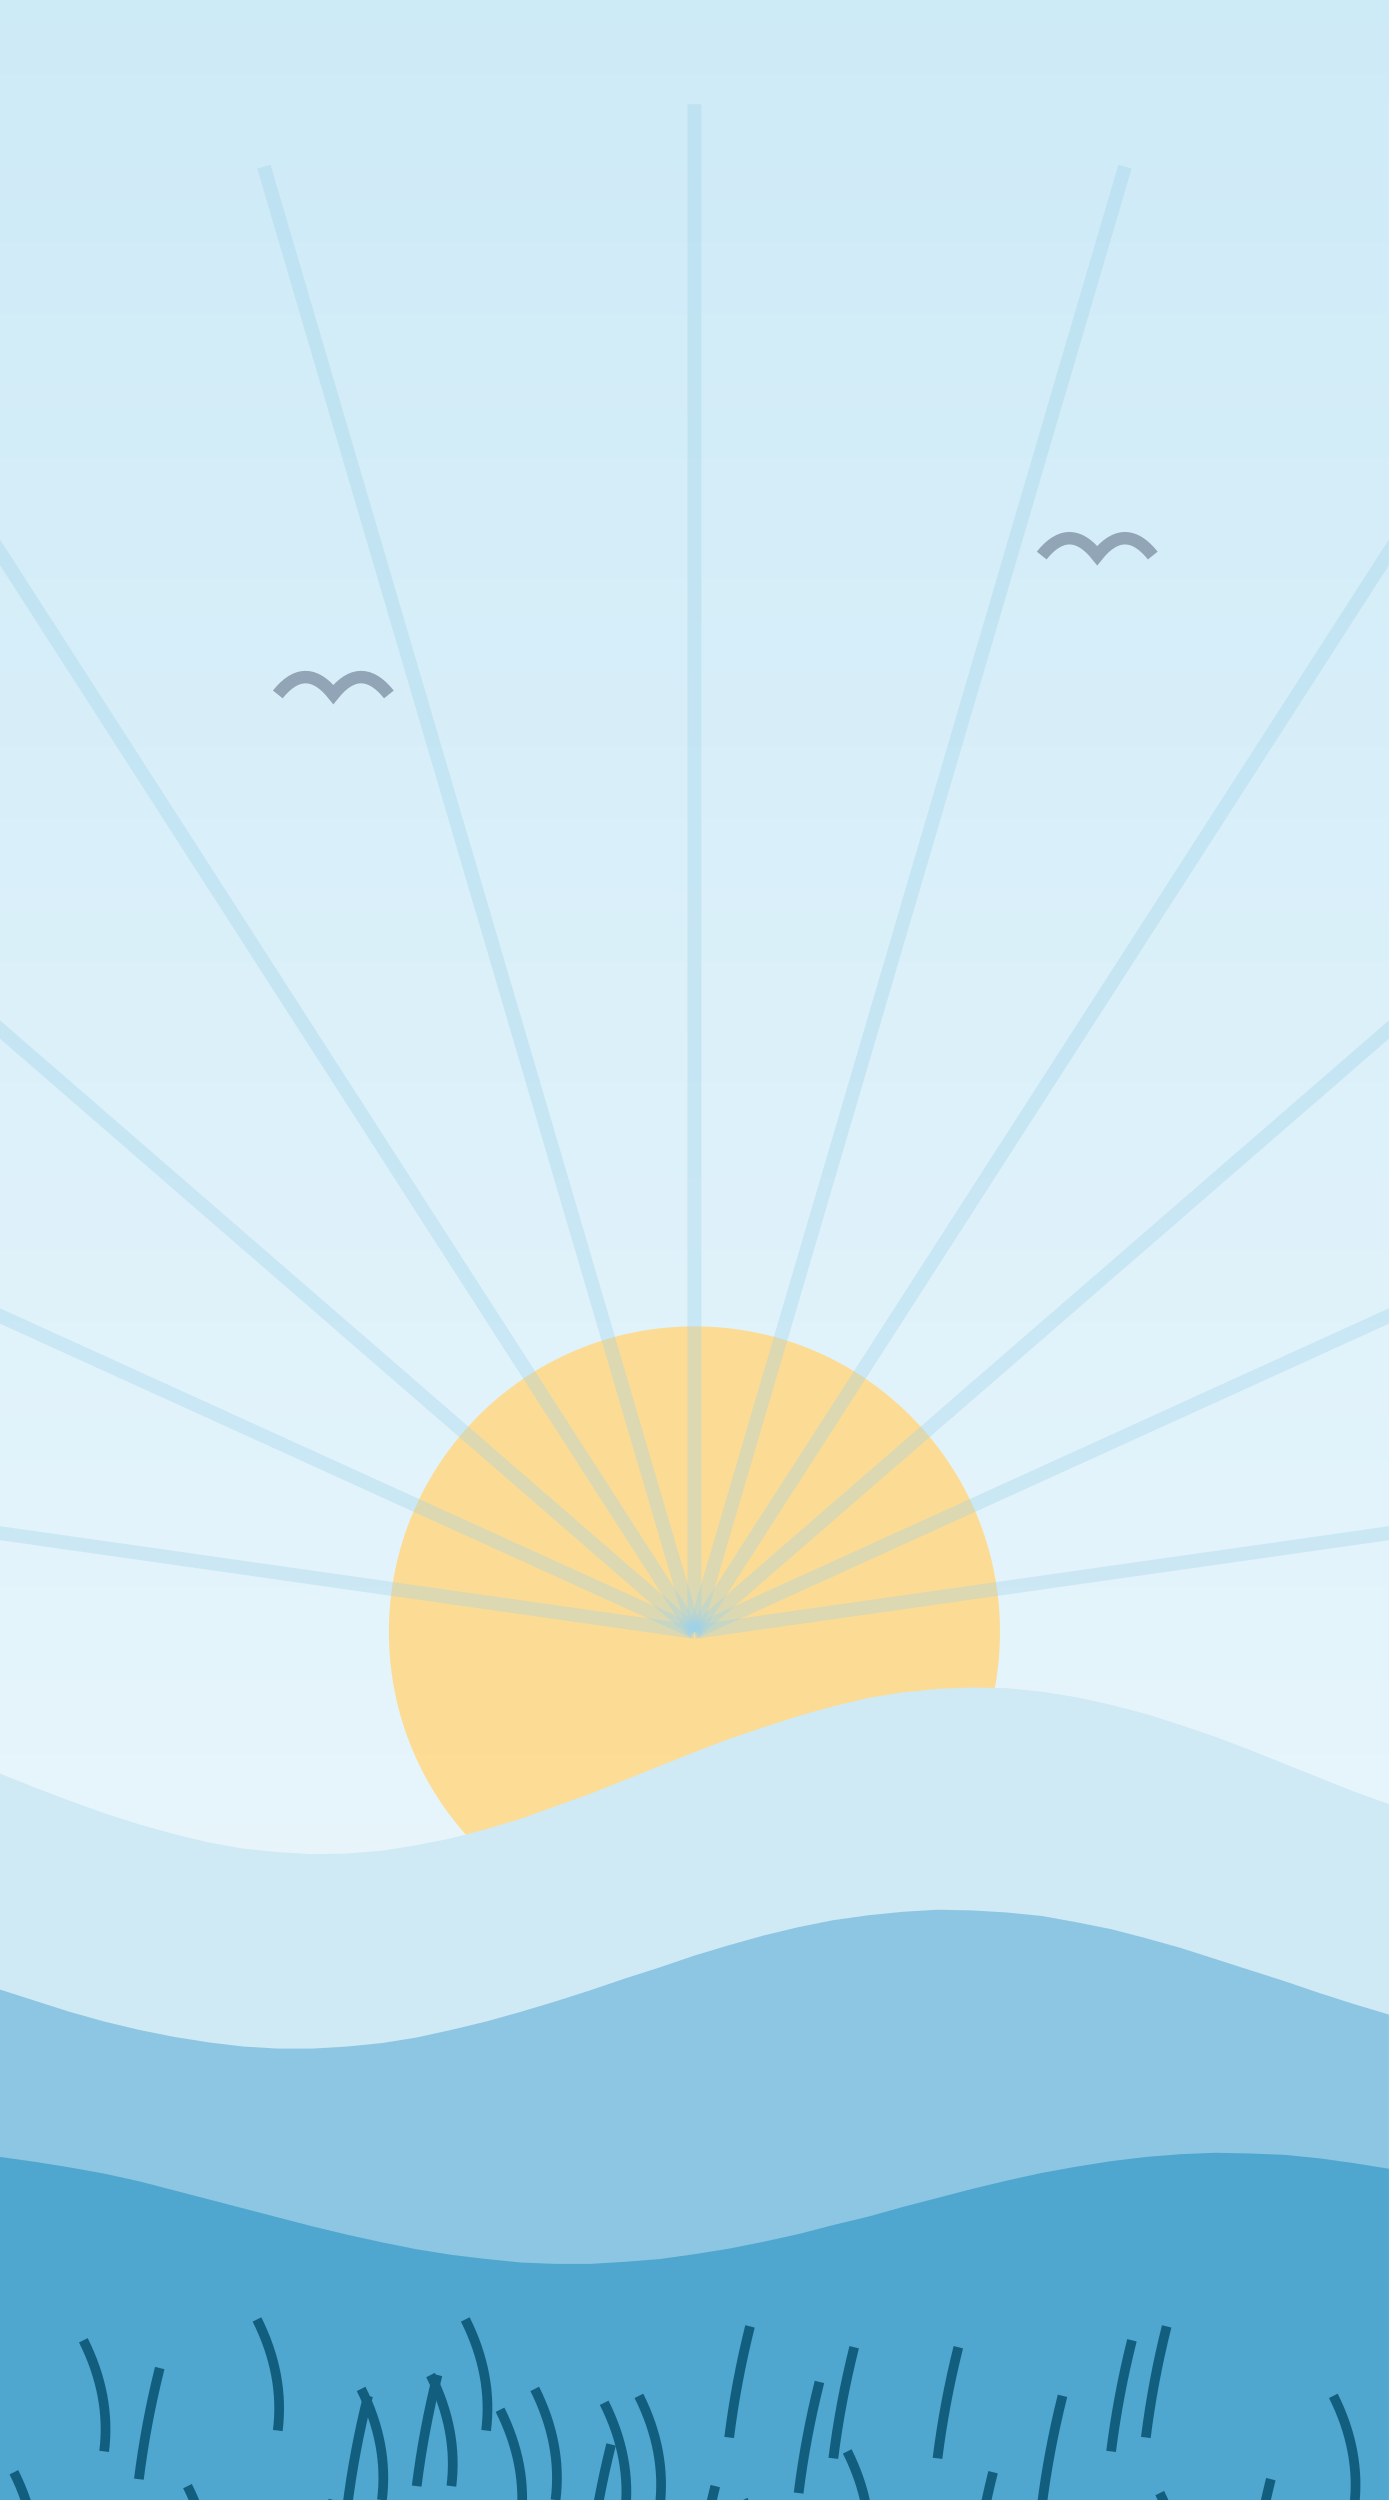
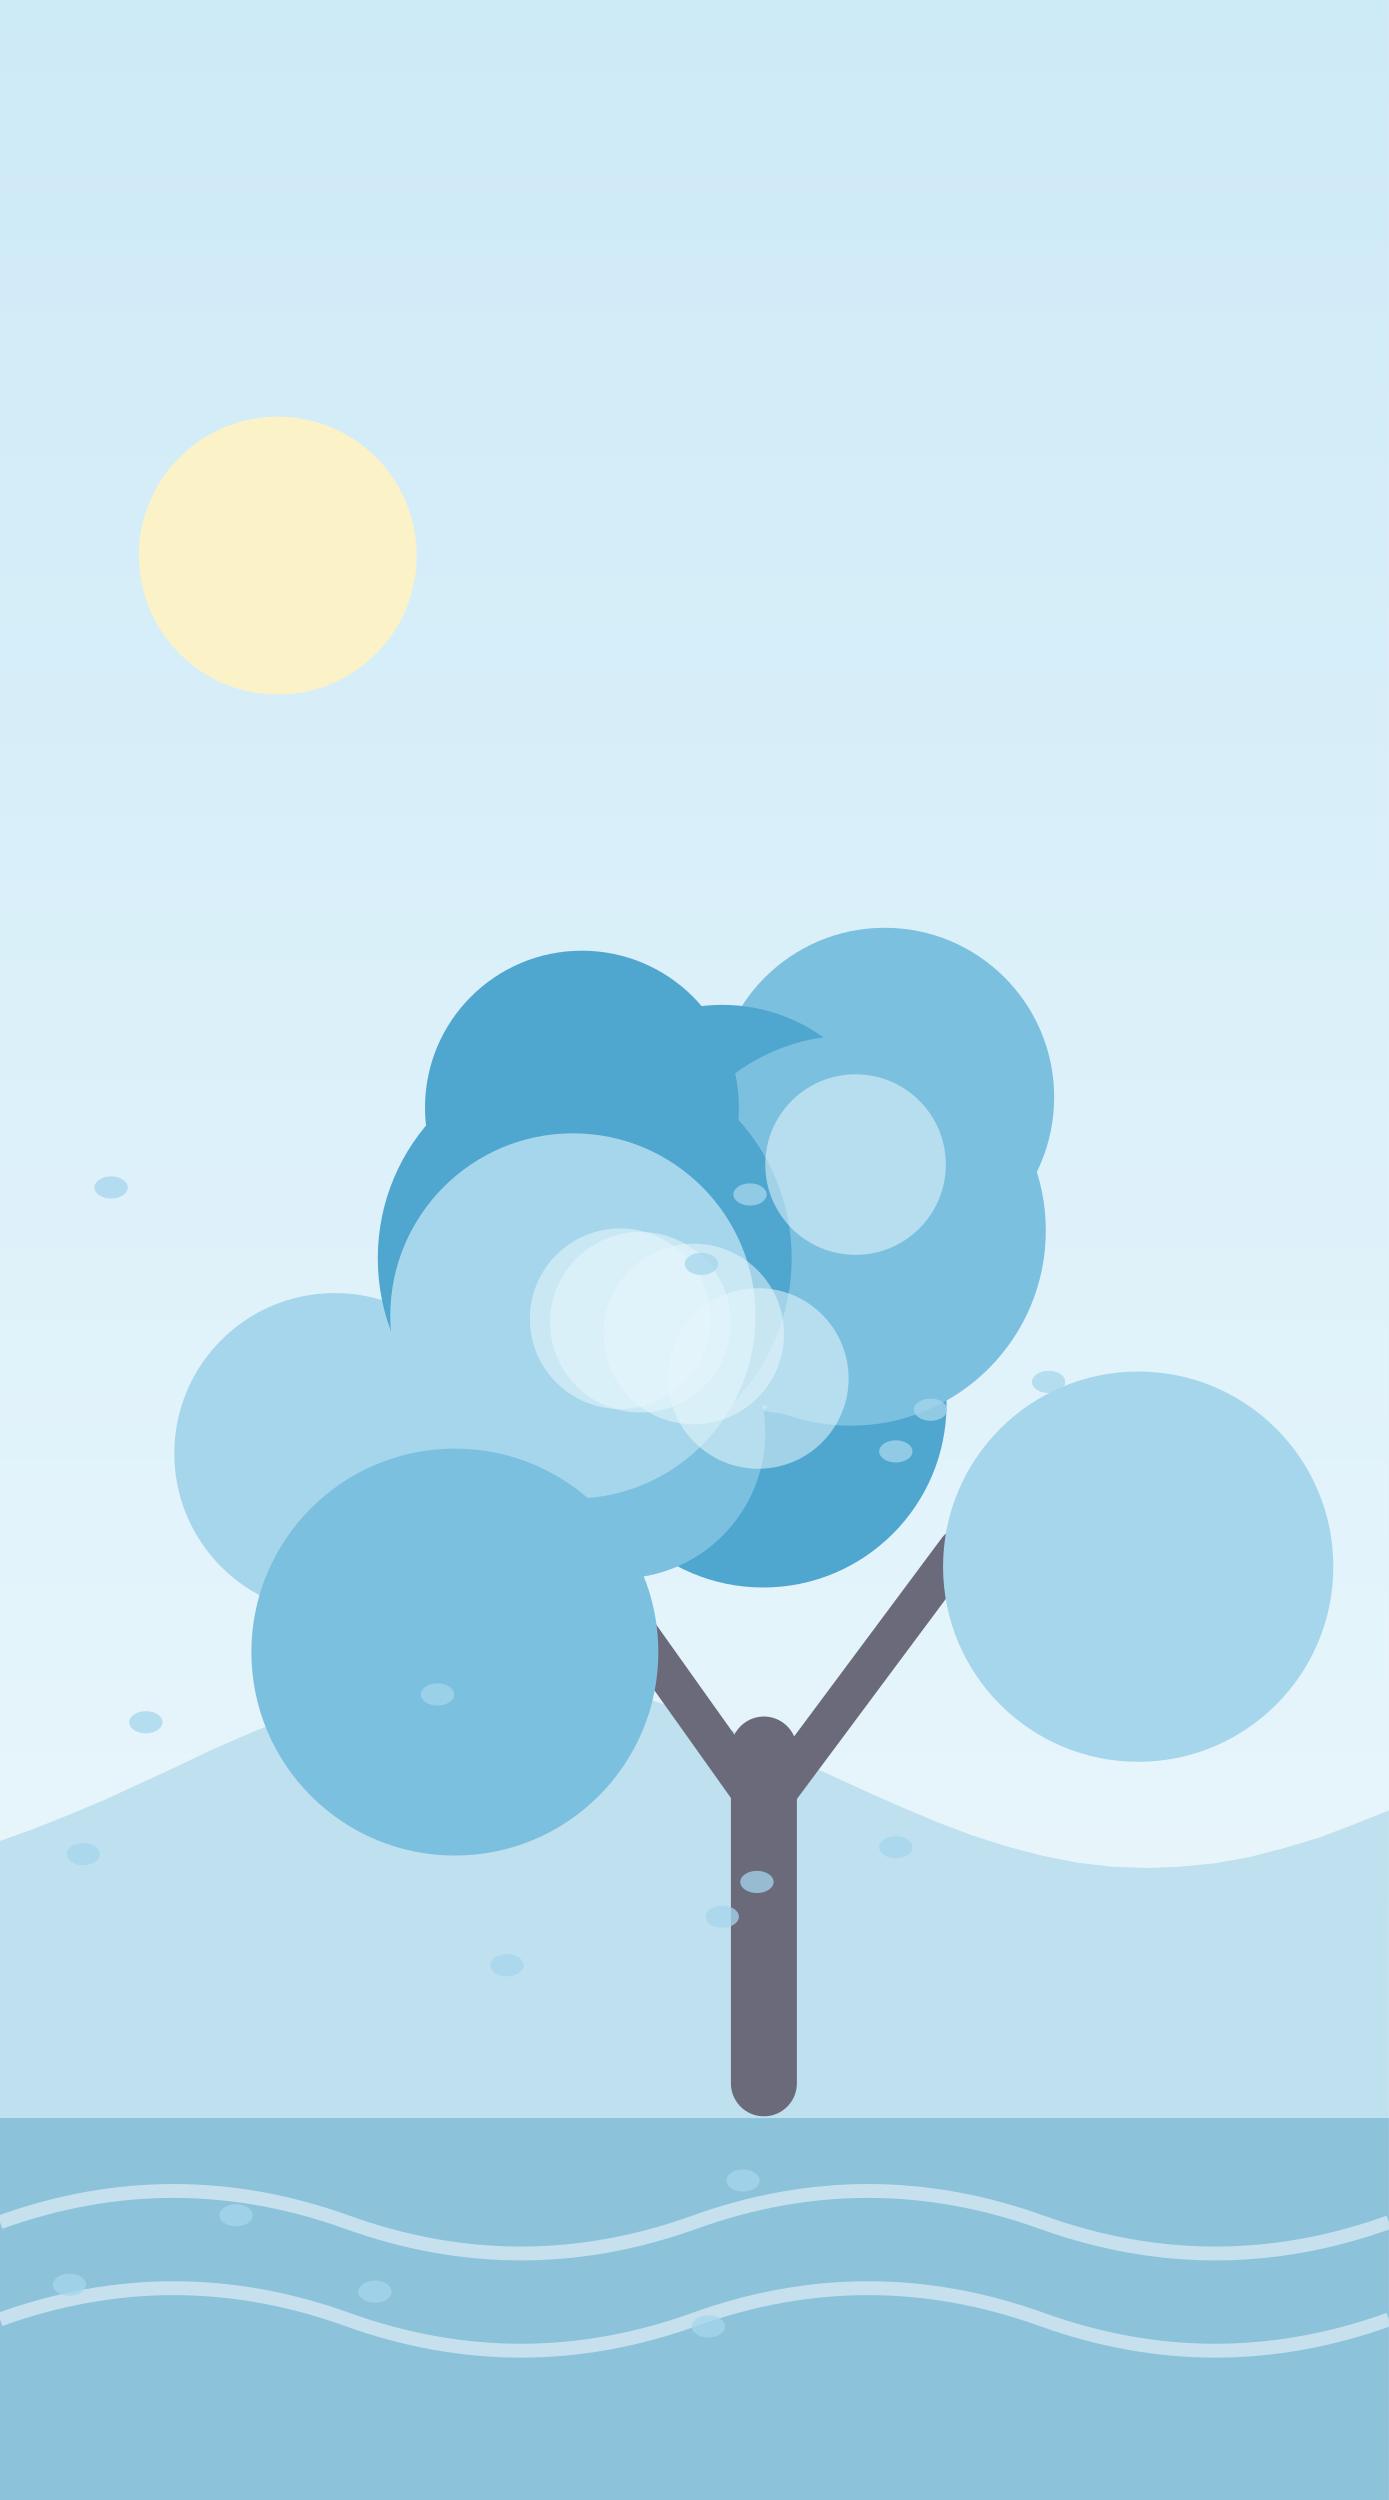
<svg xmlns="http://www.w3.org/2000/svg" viewBox="0 0 200 360" preserveAspectRatio="xMidYMax slice">
  <defs>
-     <linearGradient id="g25" x1="0" y1="0" x2="0" y2="1">
+     <linearGradient id="g26" x1="0" y1="0" x2="0" y2="1">
      <stop offset="0" stop-color="#cdeaf7" />
      <stop offset="1" stop-color="#f0f9fd" />
    </linearGradient>
  </defs>
-   <rect width="200" height="360" fill="url(#g25)" />
-   <circle cx="100" cy="235" r="44" fill="#ffd98a" opacity="0.9" />
-   <path d="M100 235 L318 204" stroke="#9fd0e8" stroke-width="2" opacity="0.35" />
-   <path d="M100 235 L300 144" stroke="#9fd0e8" stroke-width="2" opacity="0.35" />
-   <path d="M100 235 L266 91" stroke="#9fd0e8" stroke-width="2" opacity="0.35" />
-   <path d="M100 235 L219 50" stroke="#9fd0e8" stroke-width="2" opacity="0.35" />
-   <path d="M100 235 L162 24" stroke="#9fd0e8" stroke-width="2" opacity="0.35" />
-   <path d="M100 235 L100 15" stroke="#9fd0e8" stroke-width="2" opacity="0.35" />
-   <path d="M100 235 L38 24" stroke="#9fd0e8" stroke-width="2" opacity="0.35" />
-   <path d="M100 235 L-19 50" stroke="#9fd0e8" stroke-width="2" opacity="0.35" />
-   <path d="M100 235 L-66 91" stroke="#9fd0e8" stroke-width="2" opacity="0.35" />
-   <path d="M100 235 L-100 144" stroke="#9fd0e8" stroke-width="2" opacity="0.35" />
-   <path d="M100 235 L-118 204" stroke="#9fd0e8" stroke-width="2" opacity="0.35" />
-   <path d="M-5 360 L-5 255 L-5 253.4 L0 255.4 L5 257.4 L10 259.3 L15 261.1 L20 262.7 L25 264.1 L30 265.3 L35 266.2 L40 266.7 L45 267.0 L50 266.9 L55 266.5 L60 265.7 L65 264.7 L70 263.4 L75 261.9 L80 260.1 L85 258.3 L90 256.3 L95 254.3 L100 252.3 L105 250.4 L110 248.7 L115 247.1 L120 245.7 L125 244.5 L130 243.7 L135 243.2 L140 243.0 L145 243.1 L150 243.6 L155 244.4 L160 245.5 L165 246.8 L170 248.4 L175 250.1 L180 252.0 L185 254.0 L190 256.0 L195 258.0 L200 259.8 L205 261.6 L205 360Z" fill="#cfe9f5" opacity="1" />
-   <path d="M-5 360 L-5 285 L-5 284.8 L0 286.5 L5 288.1 L10 289.7 L15 291.1 L20 292.3 L25 293.3 L30 294.1 L35 294.7 L40 295.0 L45 295.0 L50 294.7 L55 294.2 L60 293.4 L65 292.3 L70 291.1 L75 289.7 L80 288.2 L85 286.6 L90 284.9 L95 283.3 L100 281.6 L105 280.1 L110 278.7 L115 277.5 L120 276.5 L125 275.8 L130 275.3 L135 275.0 L140 275.1 L145 275.4 L150 275.9 L155 276.8 L160 277.8 L165 279.1 L170 280.5 L175 282.1 L180 283.7 L185 285.3 L190 287.0 L195 288.6 L200 290.1 L205 291.4 L205 360Z" fill="#8cc6e2" opacity="1" />
-   <path d="M-5 360 L-5 318 L-5 310.2 L0 310.6 L5 311.3 L10 312.1 L15 313.0 L20 314.1 L25 315.4 L30 316.7 L35 318.0 L40 319.3 L45 320.6 L50 321.8 L55 322.9 L60 323.9 L65 324.7 L70 325.3 L75 325.8 L80 326.0 L85 326.0 L90 325.7 L95 325.3 L100 324.6 L105 323.8 L110 322.8 L115 321.7 L120 320.4 L125 319.2 L130 317.8 L135 316.5 L140 315.2 L145 314.0 L150 312.9 L155 312.0 L160 311.2 L165 310.6 L170 310.2 L175 310.0 L180 310.1 L185 310.3 L190 310.8 L195 311.5 L200 312.3 L205 313.4 L205 360Z" fill="#4fa6cf" opacity="1" />
-   <path d="M0 389 q1 -8.0 3 -16" stroke="#125e7f" stroke-width="1.4" fill="none" />
-   <path d="M5 372 q1 -8.0 -3 -16" stroke="#125e7f" stroke-width="1.4" fill="none" />
-   <path d="M10 379 q1 -8.0 -3 -16" stroke="#125e7f" stroke-width="1.4" fill="none" />
-   <path d="M15 353 q1 -8.0 -3 -16" stroke="#125e7f" stroke-width="1.4" fill="none" />
-   <path d="M20 357 q1 -8.0 3 -16" stroke="#125e7f" stroke-width="1.4" fill="none" />
-   <path d="M25 380 q1 -8.0 -3 -16" stroke="#125e7f" stroke-width="1.4" fill="none" />
-   <path d="M30 374 q1 -8.0 -3 -16" stroke="#125e7f" stroke-width="1.4" fill="none" />
-   <path d="M35 386 q1 -8.0 -3 -16" stroke="#125e7f" stroke-width="1.4" fill="none" />
-   <path d="M40 350 q1 -8.0 -3 -16" stroke="#125e7f" stroke-width="1.4" fill="none" />
-   <path d="M45 376 q1 -8.0 3 -16" stroke="#125e7f" stroke-width="1.4" fill="none" />
-   <path d="M50 361 q1 -8.0 3 -16" stroke="#125e7f" stroke-width="1.4" fill="none" />
-   <path d="M55 360 q1 -8.0 -3 -16" stroke="#125e7f" stroke-width="1.4" fill="none" />
-   <path d="M60 358 q1 -8.0 3 -16" stroke="#125e7f" stroke-width="1.4" fill="none" />
-   <path d="M65 358 q1 -8.0 -3 -16" stroke="#125e7f" stroke-width="1.4" fill="none" />
-   <path d="M70 350 q1 -8.0 -3 -16" stroke="#125e7f" stroke-width="1.4" fill="none" />
-   <path d="M75 363 q1 -8.0 -3 -16" stroke="#125e7f" stroke-width="1.4" fill="none" />
-   <path d="M80 360 q1 -8.0 -3 -16" stroke="#125e7f" stroke-width="1.4" fill="none" />
-   <path d="M85 368 q1 -8.0 3 -16" stroke="#125e7f" stroke-width="1.4" fill="none" />
-   <path d="M90 362 q1 -8.0 -3 -16" stroke="#125e7f" stroke-width="1.4" fill="none" />
-   <path d="M95 361 q1 -8.0 -3 -16" stroke="#125e7f" stroke-width="1.4" fill="none" />
-   <path d="M100 374 q1 -8.0 3 -16" stroke="#125e7f" stroke-width="1.4" fill="none" />
-   <path d="M105 351 q1 -8.0 3 -16" stroke="#125e7f" stroke-width="1.4" fill="none" />
-   <path d="M110 376 q1 -8.0 -3 -16" stroke="#125e7f" stroke-width="1.4" fill="none" />
-   <path d="M115 359 q1 -8.0 3 -16" stroke="#125e7f" stroke-width="1.4" fill="none" />
-   <path d="M120 354 q1 -8.0 3 -16" stroke="#125e7f" stroke-width="1.4" fill="none" />
-   <path d="M125 369 q1 -8.0 -3 -16" stroke="#125e7f" stroke-width="1.4" fill="none" />
-   <path d="M130 388 q1 -8.0 3 -16" stroke="#125e7f" stroke-width="1.4" fill="none" />
-   <path d="M135 354 q1 -8.0 3 -16" stroke="#125e7f" stroke-width="1.4" fill="none" />
-   <path d="M140 372 q1 -8.0 3 -16" stroke="#125e7f" stroke-width="1.4" fill="none" />
-   <path d="M145 380 q1 -8.0 3 -16" stroke="#125e7f" stroke-width="1.4" fill="none" />
-   <path d="M150 361 q1 -8.0 3 -16" stroke="#125e7f" stroke-width="1.4" fill="none" />
-   <path d="M155 380 q1 -8.0 -3 -16" stroke="#125e7f" stroke-width="1.4" fill="none" />
-   <path d="M160 353 q1 -8.0 3 -16" stroke="#125e7f" stroke-width="1.4" fill="none" />
-   <path d="M165 351 q1 -8.0 3 -16" stroke="#125e7f" stroke-width="1.4" fill="none" />
-   <path d="M170 375 q1 -8.0 -3 -16" stroke="#125e7f" stroke-width="1.4" fill="none" />
-   <path d="M175 385 q1 -8.0 3 -16" stroke="#125e7f" stroke-width="1.4" fill="none" />
-   <path d="M180 373 q1 -8.0 3 -16" stroke="#125e7f" stroke-width="1.4" fill="none" />
-   <path d="M185 387 q1 -8.0 -3 -16" stroke="#125e7f" stroke-width="1.4" fill="none" />
-   <path d="M190 378 q1 -8.0 -3 -16" stroke="#125e7f" stroke-width="1.4" fill="none" />
-   <path d="M195 361 q1 -8.0 -3 -16" stroke="#125e7f" stroke-width="1.4" fill="none" />
-   <path d="M40 100 q4 -5 8 0 q4 -5 8 0" stroke="#64748b" stroke-width="1.8" fill="none" opacity=".6" />
-   <path d="M150 80 q4 -5 8 0 q4 -5 8 0" stroke="#64748b" stroke-width="1.8" fill="none" opacity=".6" />
+   <rect width="200" height="360" fill="url(#g26)" />
+   <circle cx="40" cy="80" r="20" fill="#fff4c2" opacity="0.9" />
+   <path d="M-5 360 L-5 255 L-5 266.5 L0 265.1 L5 263.3 L10 261.3 L15 259.2 L20 256.9 L25 254.6 L30 252.2 L35 250.0 L40 247.9 L45 246.0 L50 244.3 L55 243.0 L60 242.0 L65 241.3 L70 241.0 L75 241.1 L80 241.6 L85 242.5 L90 243.7 L95 245.2 L100 247.0 L105 249.0 L110 251.2 L115 253.5 L120 255.8 L125 258.1 L130 260.3 L135 262.4 L140 264.3 L145 265.9 L150 267.2 L155 268.2 L160 268.8 L165 269.0 L170 268.8 L175 268.3 L180 267.4 L185 266.1 L190 264.6 L195 262.7 L200 260.7 L205 258.5 L205 360Z" fill="#bfe0ee" opacity="1" />
+   <rect y="305" width="200" height="60" fill="#8cc2da" />
+   <path d="M0 320 Q25 311 50 320 T100 320 T150 320 T200 320" stroke="#fff" stroke-width="2" fill="none" opacity="0.5" />
+   <path d="M0 334 Q25 325 50 334 T100 334 T150 334 T200 334" stroke="#fff" stroke-width="2" fill="none" opacity="0.5" />
+   <path d="M110 300 L110 251.93" stroke="#6b6a7a" stroke-width="9.5" stroke-linecap="round" />
+   <path d="M110 260.67 L82.032 221.34" transform="translate(0,0)" stroke="#6b6a7a" stroke-width="5.7" stroke-linecap="round" fill="none" />
+   <path d="M110 260.67 L137.968 223.088" stroke="#6b6a7a" stroke-width="5.7" stroke-linecap="round" />
+   <circle cx="127.4" cy="158.0" r="24.4" fill="#7cc0e0" />
+   <circle cx="109.9" cy="202.2" r="26.4" fill="#4fa6cf" />
+   <circle cx="48.2" cy="209.3" r="23.1" fill="#a6d6ec" />
+   <circle cx="114.7" cy="175.6" r="28.0" fill="#7cc0e0" />
+   <circle cx="104.0" cy="169.7" r="25.0" fill="#4fa6cf" />
+   <circle cx="96.8" cy="181.5" r="25.2" fill="#a6d6ec" />
+   <circle cx="122.5" cy="177.2" r="28.1" fill="#7cc0e0" />
+   <circle cx="83.8" cy="159.5" r="22.6" fill="#4fa6cf" />
+   <circle cx="163.9" cy="225.6" r="28.1" fill="#a6d6ec" />
+   <circle cx="89.2" cy="206.3" r="21.0" fill="#7cc0e0" />
+   <circle cx="84.2" cy="181.2" r="29.8" fill="#4fa6cf" />
+   <circle cx="82.5" cy="189.5" r="26.3" fill="#a6d6ec" />
+   <circle cx="65.5" cy="237.9" r="29.3" fill="#7cc0e0" />
+   <circle cx="99.9" cy="192.1" r="13.0" fill="#e6f6fc" opacity=".55" />
+   <circle cx="109.2" cy="198.5" r="13.0" fill="#e6f6fc" opacity=".55" />
+   <circle cx="123.2" cy="167.7" r="13.0" fill="#e6f6fc" opacity=".55" />
+   <circle cx="92.2" cy="190.4" r="13.0" fill="#e6f6fc" opacity=".55" />
+   <circle cx="89.3" cy="189.9" r="13.0" fill="#e6f6fc" opacity=".55" />
+   <ellipse cx="63" cy="244" rx="2.4" ry="1.6" fill="#a6d6ec" opacity=".75" />
+   <ellipse cx="101" cy="182" rx="2.4" ry="1.6" fill="#a6d6ec" opacity=".75" />
+   <ellipse cx="54" cy="330" rx="2.4" ry="1.6" fill="#a6d6ec" opacity=".75" />
+   <ellipse cx="16" cy="171" rx="2.4" ry="1.6" fill="#a6d6ec" opacity=".75" />
+   <ellipse cx="40" cy="213" rx="2.4" ry="1.6" fill="#a6d6ec" opacity=".75" />
+   <ellipse cx="134" cy="203" rx="2.4" ry="1.6" fill="#a6d6ec" opacity=".75" />
+   <ellipse cx="107" cy="314" rx="2.4" ry="1.6" fill="#a6d6ec" opacity=".75" />
+   <ellipse cx="12" cy="267" rx="2.4" ry="1.6" fill="#a6d6ec" opacity=".75" />
+   <ellipse cx="129" cy="266" rx="2.4" ry="1.6" fill="#a6d6ec" opacity=".75" />
+   <ellipse cx="104" cy="276" rx="2.4" ry="1.6" fill="#a6d6ec" opacity=".75" />
+   <ellipse cx="151" cy="199" rx="2.4" ry="1.6" fill="#a6d6ec" opacity=".75" />
+   <ellipse cx="108" cy="172" rx="2.4" ry="1.6" fill="#a6d6ec" opacity=".75" />
+   <ellipse cx="129" cy="209" rx="2.4" ry="1.6" fill="#a6d6ec" opacity=".75" />
+   <ellipse cx="10" cy="329" rx="2.4" ry="1.6" fill="#a6d6ec" opacity=".75" />
+   <ellipse cx="73" cy="283" rx="2.4" ry="1.6" fill="#a6d6ec" opacity=".75" />
+   <ellipse cx="109" cy="271" rx="2.4" ry="1.6" fill="#a6d6ec" opacity=".75" />
+   <ellipse cx="102" cy="335" rx="2.4" ry="1.6" fill="#a6d6ec" opacity=".75" />
+   <ellipse cx="34" cy="319" rx="2.4" ry="1.6" fill="#a6d6ec" opacity=".75" />
+   <ellipse cx="71" cy="174" rx="2.4" ry="1.6" fill="#a6d6ec" opacity=".75" />
+   <ellipse cx="21" cy="248" rx="2.4" ry="1.6" fill="#a6d6ec" opacity=".75" />
</svg>
